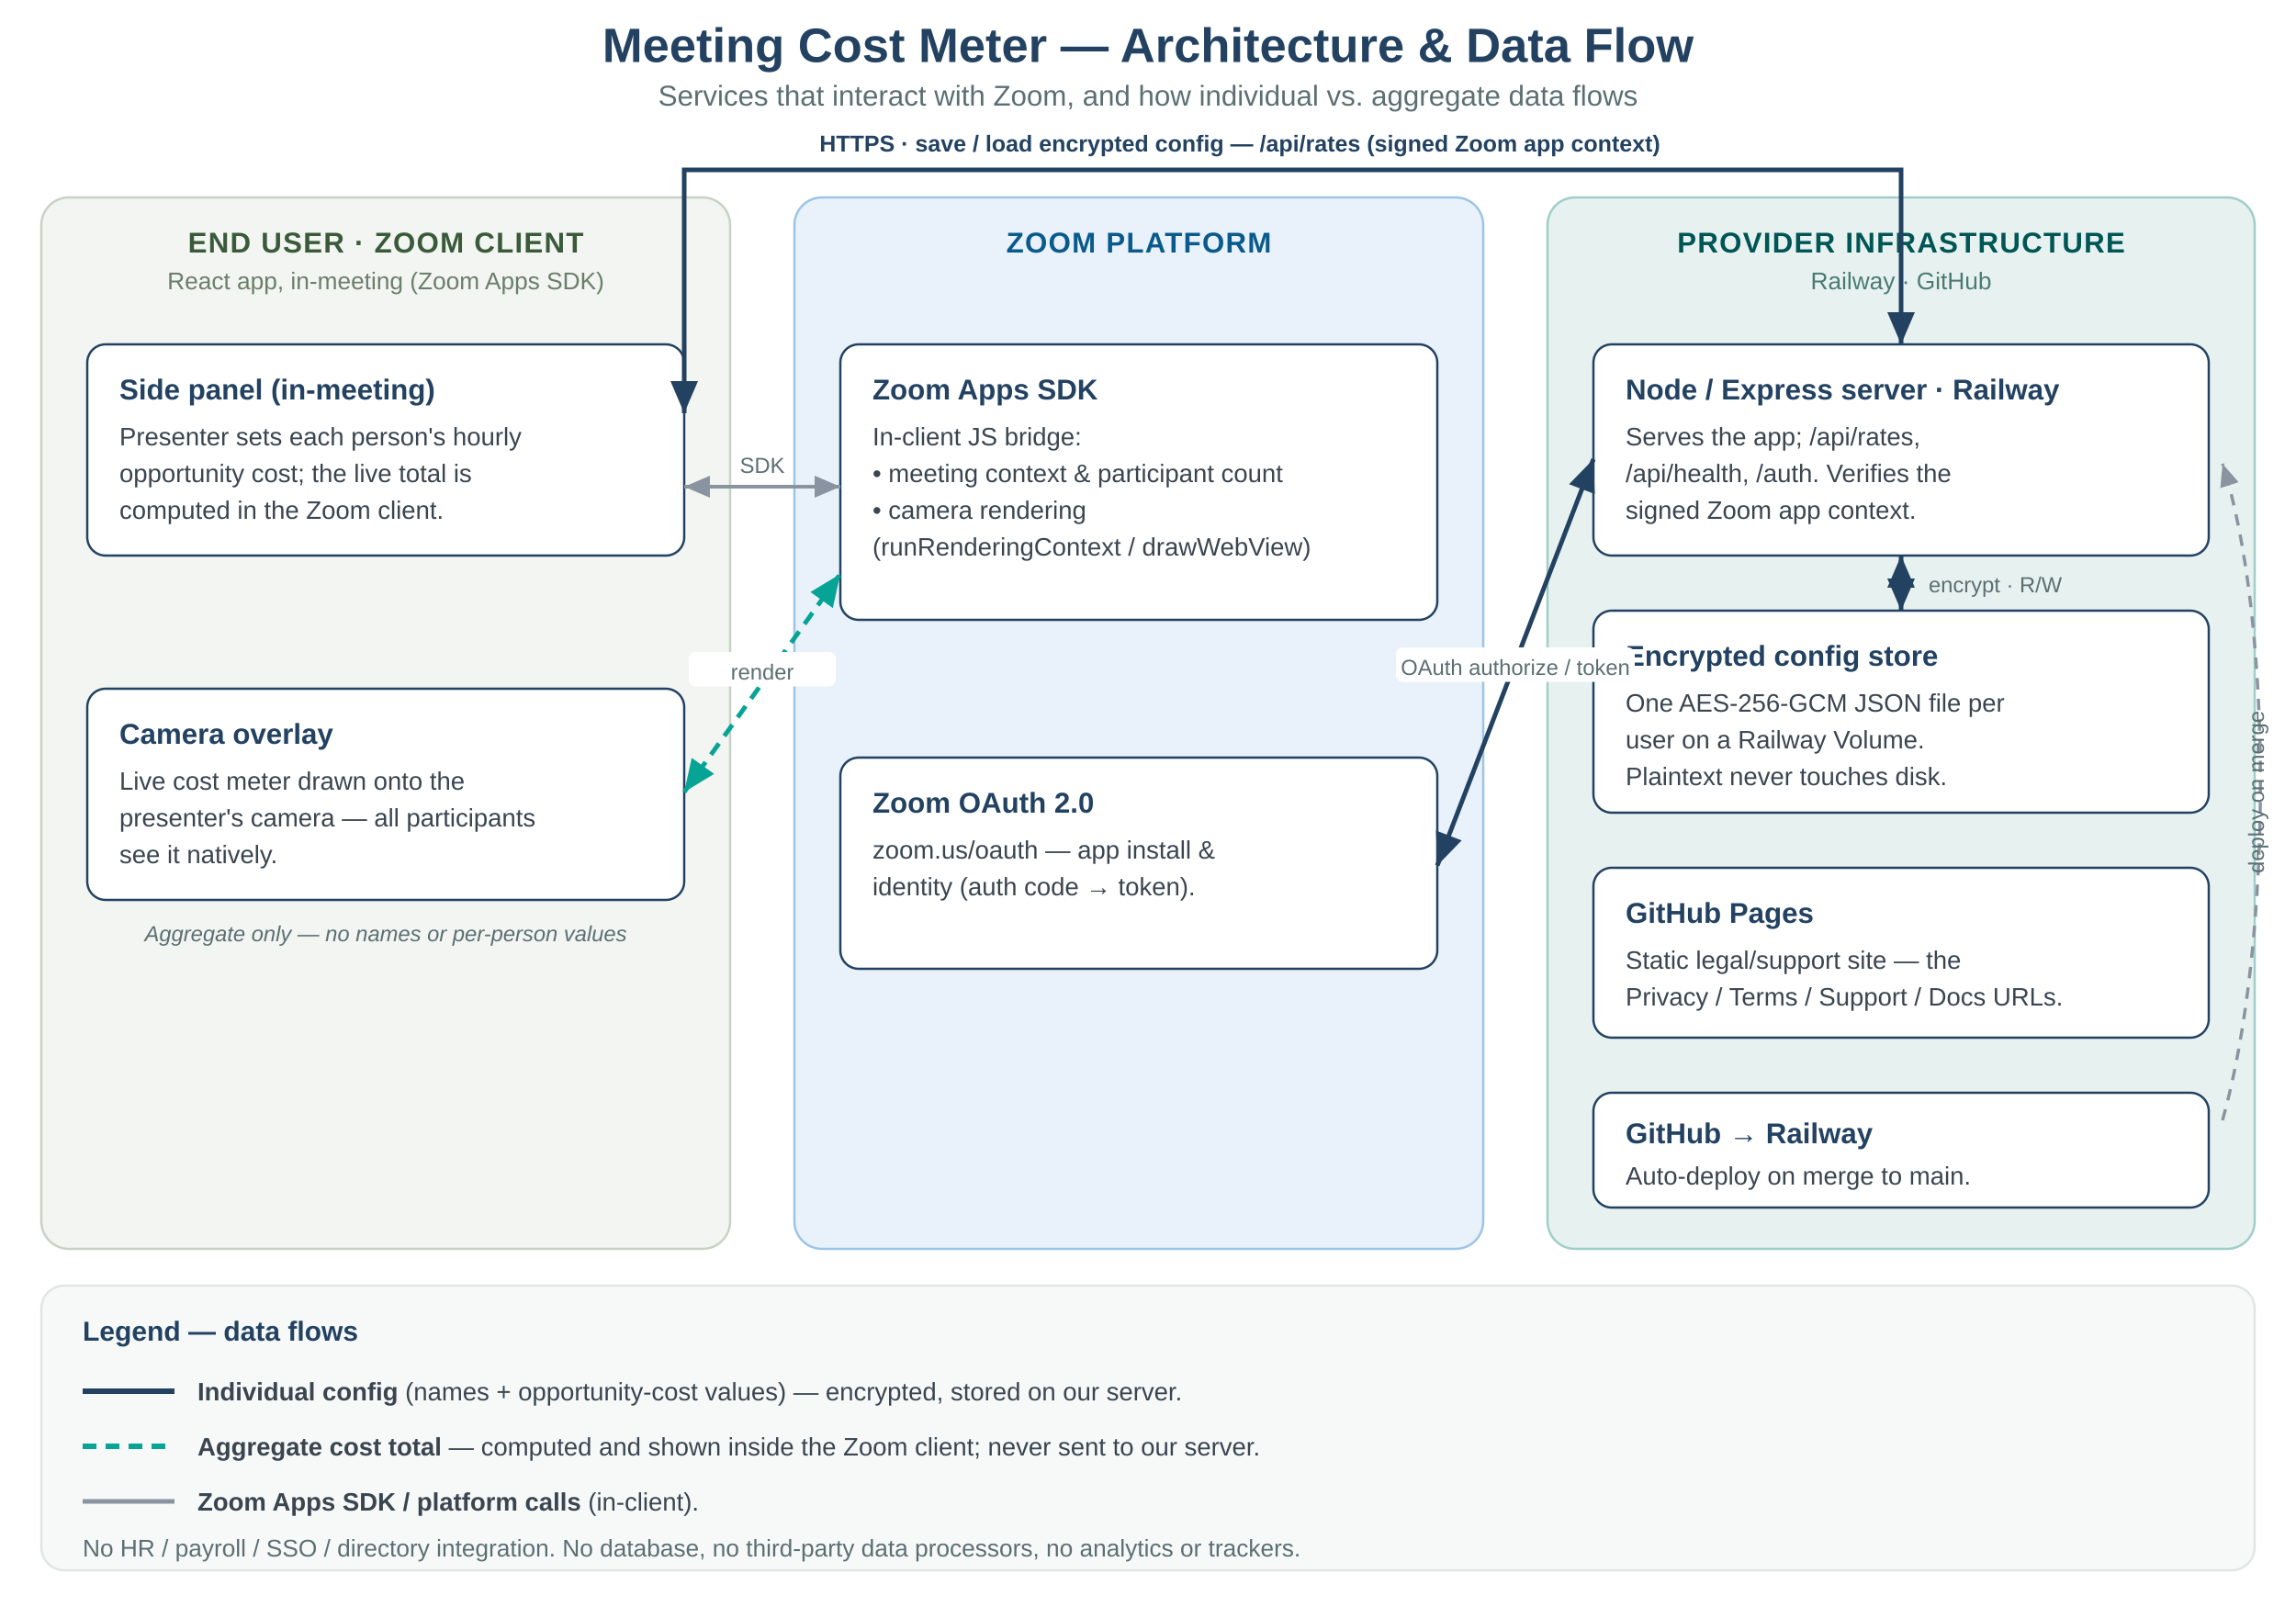
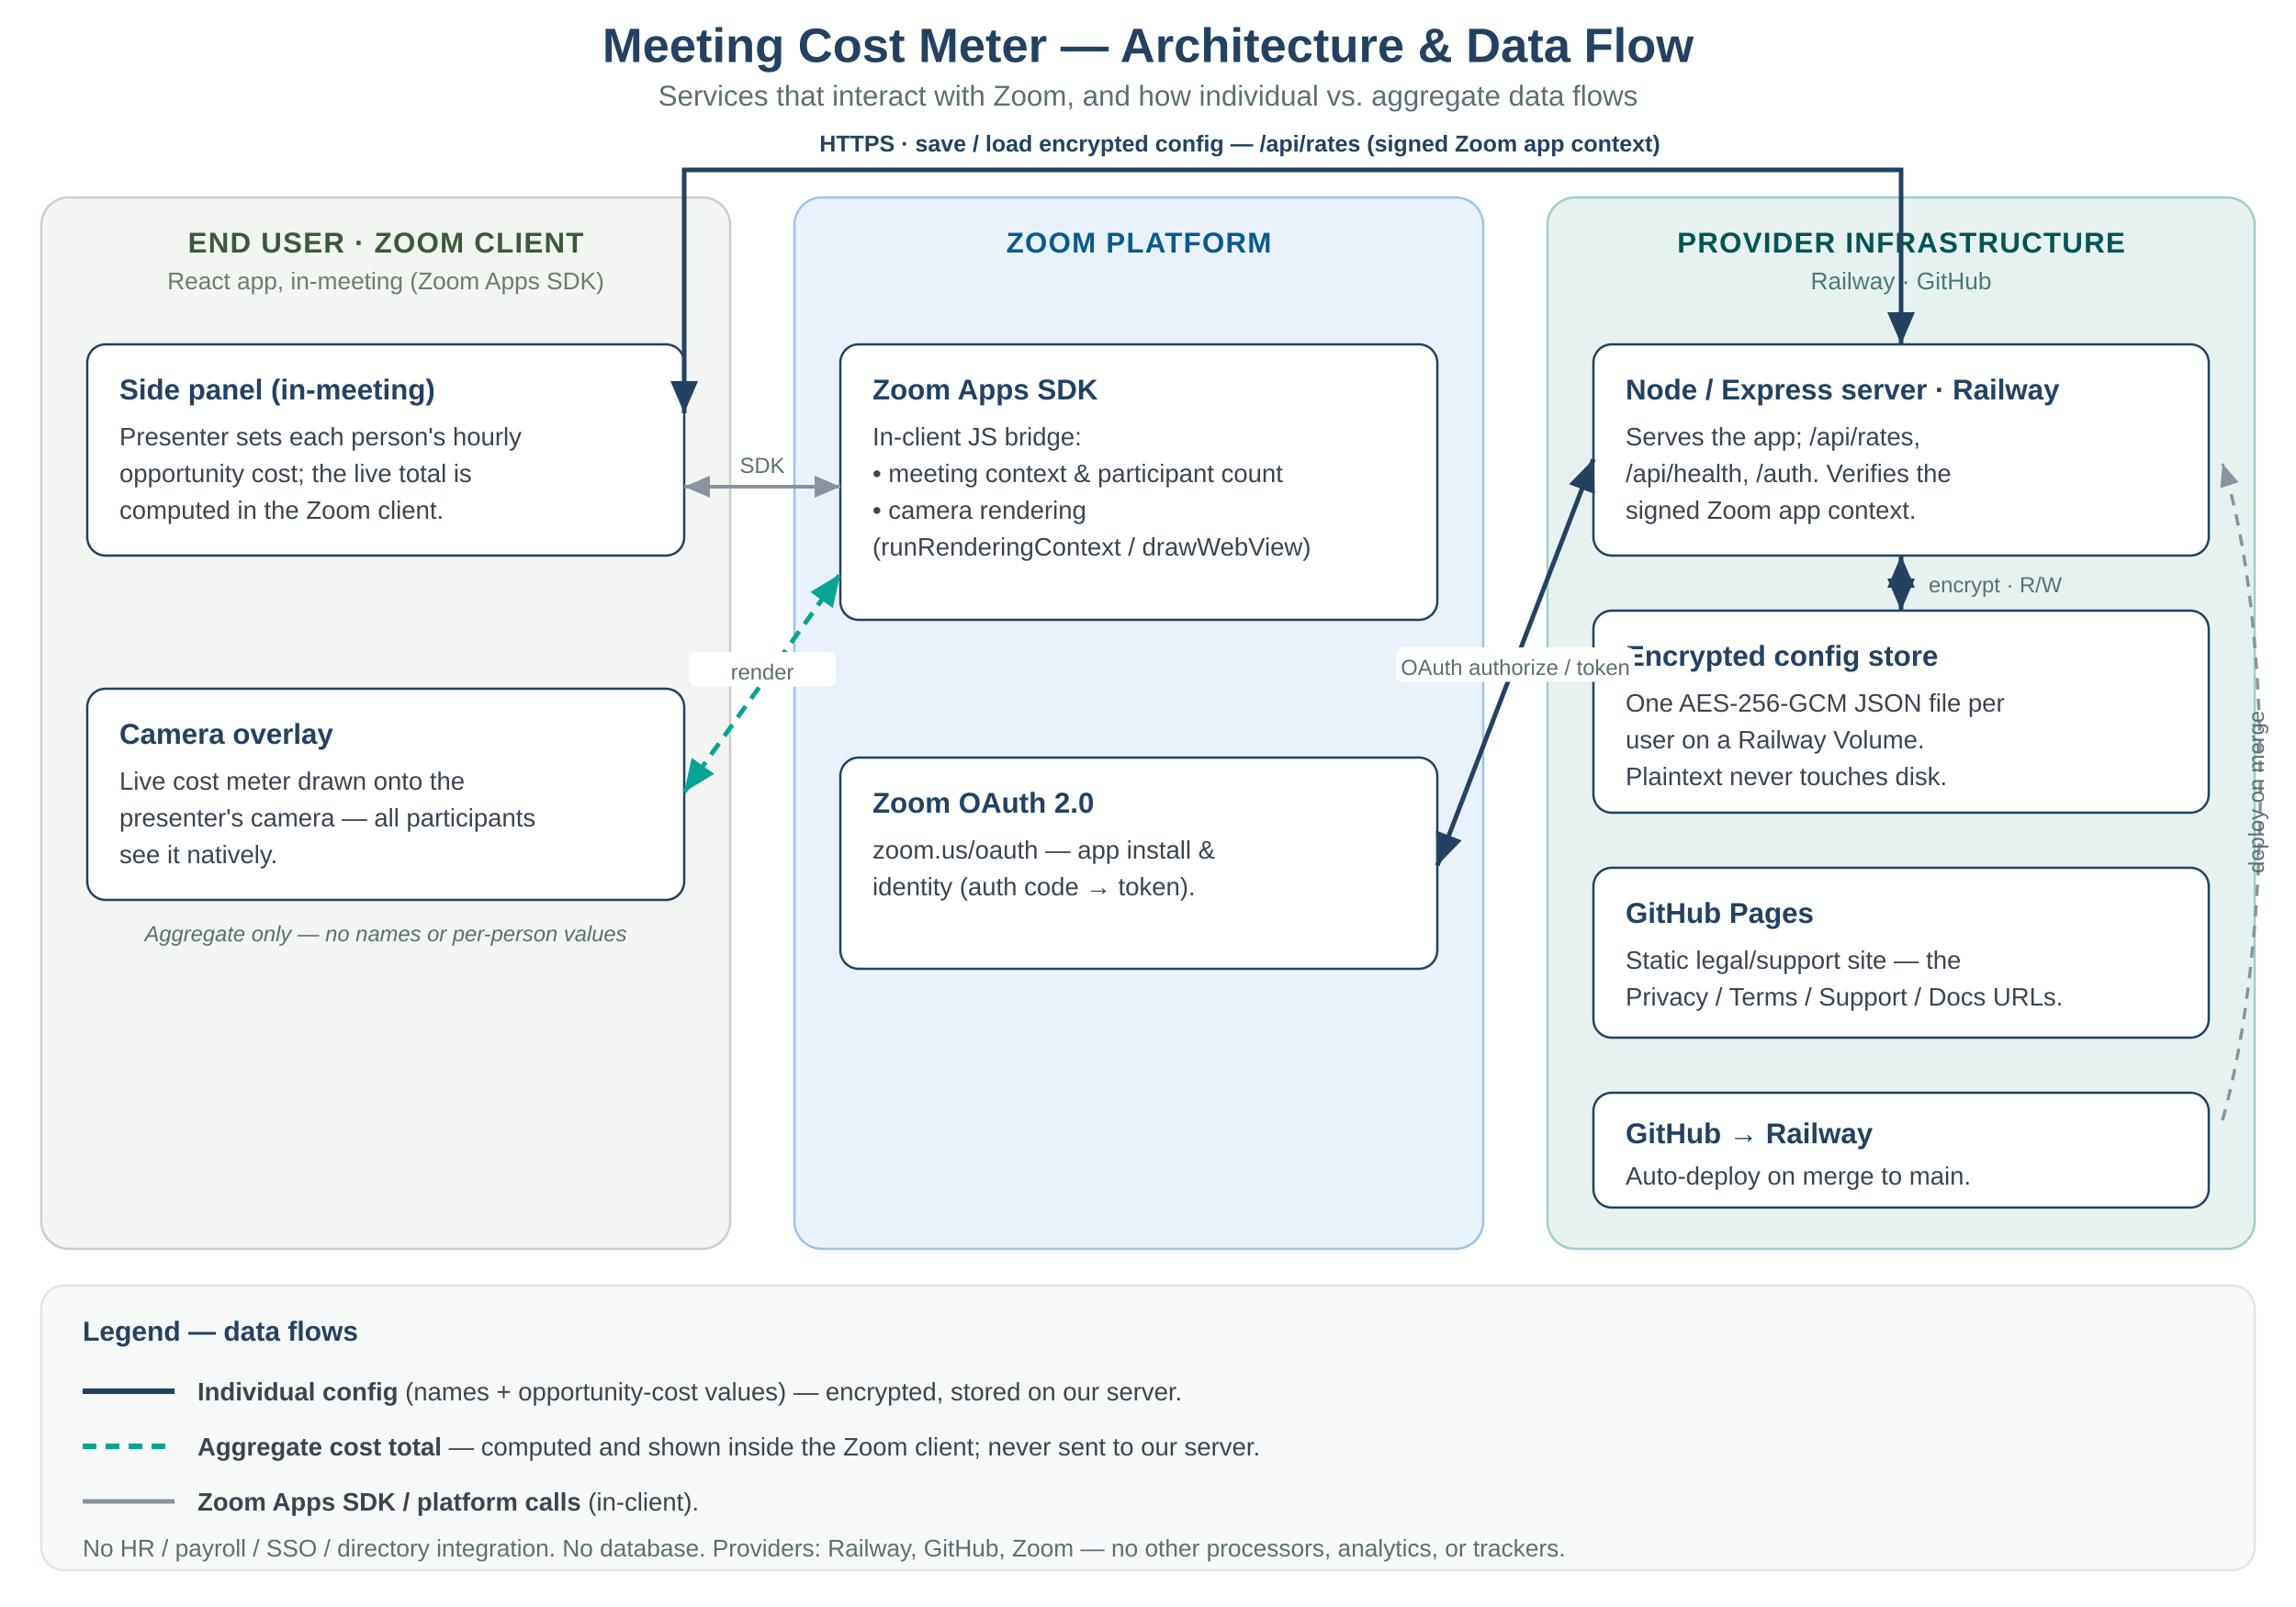
<svg xmlns="http://www.w3.org/2000/svg" viewBox="0 0 1000 700" role="img" font-family="'Helvetica Neue', Arial, sans-serif">
  <defs>
    <marker id="ah-navy" markerWidth="9" markerHeight="9" refX="7" refY="3" orient="auto-start-reverse">
      <path d="M0,0 L7,3 L0,6 Z" fill="#234262" />
    </marker>
    <marker id="ah-teal" markerWidth="9" markerHeight="9" refX="7" refY="3" orient="auto-start-reverse">
      <path d="M0,0 L7,3 L0,6 Z" fill="#07a496" />
    </marker>
    <marker id="ah-gray" markerWidth="9" markerHeight="9" refX="7" refY="3" orient="auto-start-reverse">
      <path d="M0,0 L7,3 L0,6 Z" fill="#8a94a0" />
    </marker>
    <style>
      .ztitle{font-weight:700;font-size:12.5px;letter-spacing:.04em}
      .zsub{font-size:10.5px}
      .btitle{font-weight:700;font-size:12.5px;fill:#234262}
      .bbody{font-size:11px;fill:#3a4550}
      .alabel{font-size:9.5px;fill:#5b6f73}
      .lz{font-size:11px;fill:#3a4550}
    </style>
  </defs>
  <rect width="1000" height="700" fill="#ffffff" />
  <text x="500" y="27" text-anchor="middle" font-size="21" font-weight="700" fill="#234262">Meeting Cost Meter — Architecture &amp; Data Flow</text>
  <text x="500" y="46" text-anchor="middle" font-size="12.5" fill="#5b6f73">Services that interact with Zoom, and how individual vs. aggregate data flows</text>
  <rect x="296" y="54" width="488" height="17" rx="4" fill="#ffffff" />
  <text x="540" y="66" text-anchor="middle" font-size="10" fill="#234262" font-weight="700">HTTPS · save / load encrypted config — /api/rates (signed Zoom app context)</text>
  <rect x="18" y="86" width="300" height="458" rx="12" fill="#f2f5f1" stroke="#c8d2c4" />
  <text x="168" y="110" text-anchor="middle" class="ztitle" fill="#3a5a3a">END USER · ZOOM CLIENT</text>
  <text x="168" y="126" text-anchor="middle" class="zsub" fill="#6b7d6b">React app, in-meeting (Zoom Apps SDK)</text>
  <rect x="346" y="86" width="300" height="458" rx="12" fill="#e9f2fb" stroke="#9cc4e6" />
  <text x="496" y="110" text-anchor="middle" class="ztitle" fill="#0a5a8c">ZOOM PLATFORM</text>
  <rect x="674" y="86" width="308" height="458" rx="12" fill="#e7f2f0" stroke="#9fcec9" />
  <text x="828" y="110" text-anchor="middle" class="ztitle" fill="#055">PROVIDER INFRASTRUCTURE</text>
  <text x="828" y="126" text-anchor="middle" class="zsub" fill="#4a7a74">Railway · GitHub</text>
  <rect x="38" y="150" width="260" height="92" rx="8" fill="#ffffff" stroke="#234262" />
  <text x="52" y="174" class="btitle">Side panel (in-meeting)</text>
  <text x="52" y="194" class="bbody">Presenter sets each person's hourly</text>
  <text x="52" y="210" class="bbody">opportunity cost; the live total is</text>
  <text x="52" y="226" class="bbody">computed in the Zoom client.</text>
  <rect x="38" y="300" width="260" height="92" rx="8" fill="#ffffff" stroke="#234262" />
  <text x="52" y="324" class="btitle">Camera overlay</text>
  <text x="52" y="344" class="bbody">Live cost meter drawn onto the</text>
  <text x="52" y="360" class="bbody">presenter's camera — all participants</text>
  <text x="52" y="376" class="bbody">see it natively.</text>
  <text x="168" y="410" text-anchor="middle" font-style="italic" class="alabel">Aggregate only — no names or per-person values</text>
  <rect x="366" y="150" width="260" height="120" rx="8" fill="#ffffff" stroke="#234262" />
  <text x="380" y="174" class="btitle">Zoom Apps SDK</text>
  <text x="380" y="194" class="bbody">In-client JS bridge:</text>
  <text x="380" y="210" class="bbody">• meeting context &amp; participant count</text>
  <text x="380" y="226" class="bbody">• camera rendering</text>
  <text x="380" y="242" class="bbody">  (runRenderingContext / drawWebView)</text>
  <rect x="366" y="330" width="260" height="92" rx="8" fill="#ffffff" stroke="#234262" />
  <text x="380" y="354" class="btitle">Zoom OAuth 2.0</text>
  <text x="380" y="374" class="bbody">zoom.us/oauth — app install &amp;</text>
  <text x="380" y="390" class="bbody">identity (auth code → token).</text>
  <rect x="694" y="150" width="268" height="92" rx="8" fill="#ffffff" stroke="#234262" />
  <text x="708" y="174" class="btitle">Node / Express server · Railway</text>
  <text x="708" y="194" class="bbody">Serves the app; /api/rates,</text>
  <text x="708" y="210" class="bbody">/api/health, /auth. Verifies the</text>
  <text x="708" y="226" class="bbody">signed Zoom app context.</text>
  <rect x="694" y="266" width="268" height="88" rx="8" fill="#ffffff" stroke="#234262" />
  <text x="708" y="290" class="btitle">Encrypted config store</text>
  <text x="708" y="310" class="bbody">One AES-256-GCM JSON file per</text>
  <text x="708" y="326" class="bbody">user on a Railway Volume.</text>
  <text x="708" y="342" class="bbody">Plaintext never touches disk.</text>
  <rect x="694" y="378" width="268" height="74" rx="8" fill="#ffffff" stroke="#234262" />
  <text x="708" y="402" class="btitle">GitHub Pages</text>
  <text x="708" y="422" class="bbody">Static legal/support site — the</text>
  <text x="708" y="438" class="bbody">Privacy / Terms / Support / Docs URLs.</text>
  <rect x="694" y="476" width="268" height="50" rx="8" fill="#ffffff" stroke="#234262" />
  <text x="708" y="498" class="btitle">GitHub → Railway</text>
  <text x="708" y="516" class="bbody">Auto-deploy on merge to main.</text>
  <polyline points="298,180 298,74 828,74 828,150" fill="none" stroke="#234262" stroke-width="2" marker-start="url(#ah-navy)" marker-end="url(#ah-navy)" />
  <line x1="298" y1="212" x2="366" y2="212" stroke="#8a94a0" stroke-width="1.6" marker-start="url(#ah-gray)" marker-end="url(#ah-gray)" />
  <text x="332" y="206" text-anchor="middle" class="alabel">SDK</text>
  <line x1="298" y1="345" x2="366" y2="250" stroke="#07a496" stroke-width="2" stroke-dasharray="6 4" marker-start="url(#ah-teal)" marker-end="url(#ah-teal)" />
  <rect x="300" y="284" width="64" height="15" rx="3" fill="#ffffff" />
  <text x="332" y="296" text-anchor="middle" class="alabel" fill="#07a496">render</text>
  <line x1="626" y1="377" x2="694" y2="200" stroke="#234262" stroke-width="2" marker-start="url(#ah-navy)" marker-end="url(#ah-navy)" />
  <rect x="608" y="282" width="104" height="15" rx="3" fill="#ffffff" />
  <text x="660" y="294" text-anchor="middle" class="alabel">OAuth authorize / token</text>
  <line x1="828" y1="242" x2="828" y2="266" stroke="#234262" stroke-width="2" marker-start="url(#ah-navy)" marker-end="url(#ah-navy)" />
  <text x="840" y="258" class="alabel">encrypt · R/W</text>
  <path d="M 968,488 C 990,410 990,270 968,202" fill="none" stroke="#8a94a0" stroke-width="1.4" stroke-dasharray="5 4" marker-end="url(#ah-gray)" />
  <text transform="rotate(-90 986 345)" x="986" y="345" text-anchor="middle" class="alabel">deploy on merge</text>
  <rect x="18" y="560" width="964" height="124" rx="10" fill="#f7f9f9" stroke="#dfe6e3" />
  <text x="36" y="584" font-size="12" font-weight="700" fill="#234262">Legend — data flows</text>
  <line x1="36" y1="606" x2="76" y2="606" stroke="#234262" stroke-width="2.4" />
  <text x="86" y="610" class="lz">
    <tspan font-weight="700">Individual config</tspan> (names + opportunity-cost values) — encrypted, stored on our server.</text>
  <line x1="36" y1="630" x2="76" y2="630" stroke="#07a496" stroke-width="2.4" stroke-dasharray="6 4" />
  <text x="86" y="634" class="lz">
    <tspan font-weight="700">Aggregate cost total</tspan> — computed and shown inside the Zoom client; never sent to our server.</text>
  <line x1="36" y1="654" x2="76" y2="654" stroke="#8a94a0" stroke-width="2" />
  <text x="86" y="658" class="lz">
    <tspan font-weight="700">Zoom Apps SDK / platform calls</tspan> (in-client).</text>
-   <text x="36" y="678" font-size="10.5" fill="#5b6f73">No HR / payroll / SSO / directory integration. No database, no third-party data processors, no analytics or trackers.</text>
+   <text x="36" y="678" font-size="10.5" fill="#5b6f73">No HR / payroll / SSO / directory integration. No database. Providers: Railway, GitHub, Zoom — no other processors, analytics, or trackers.</text>
</svg>
